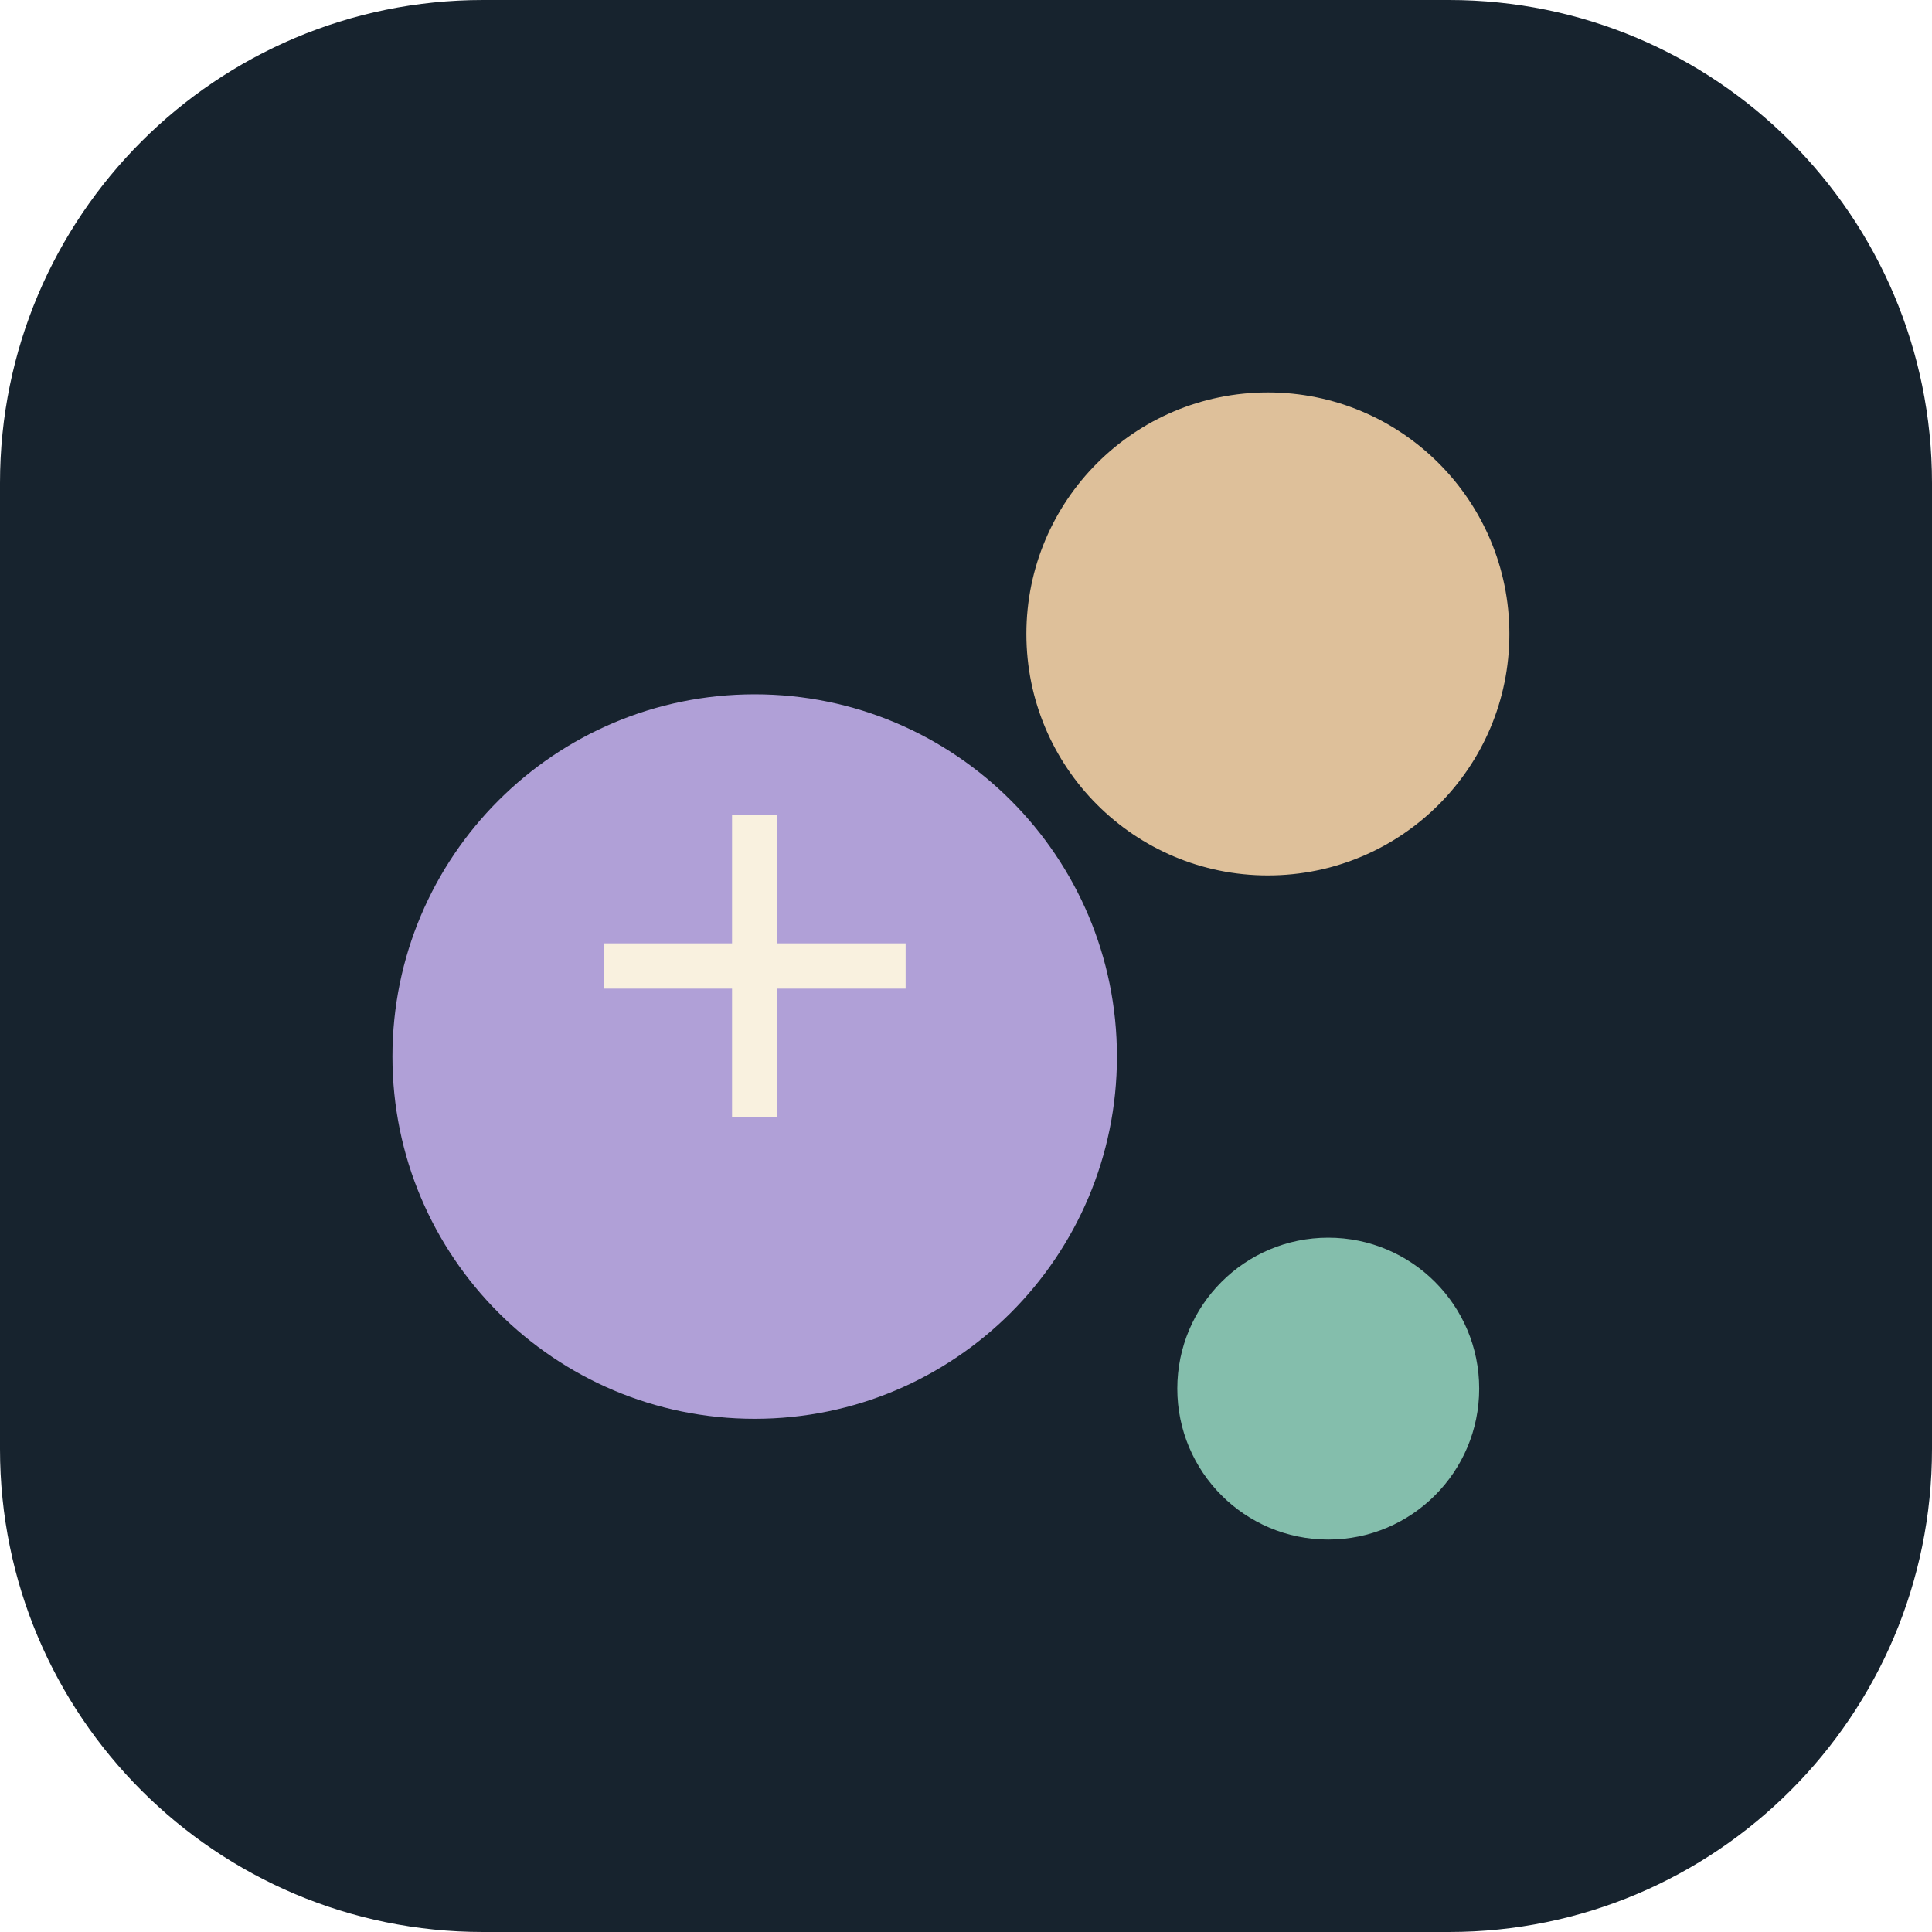
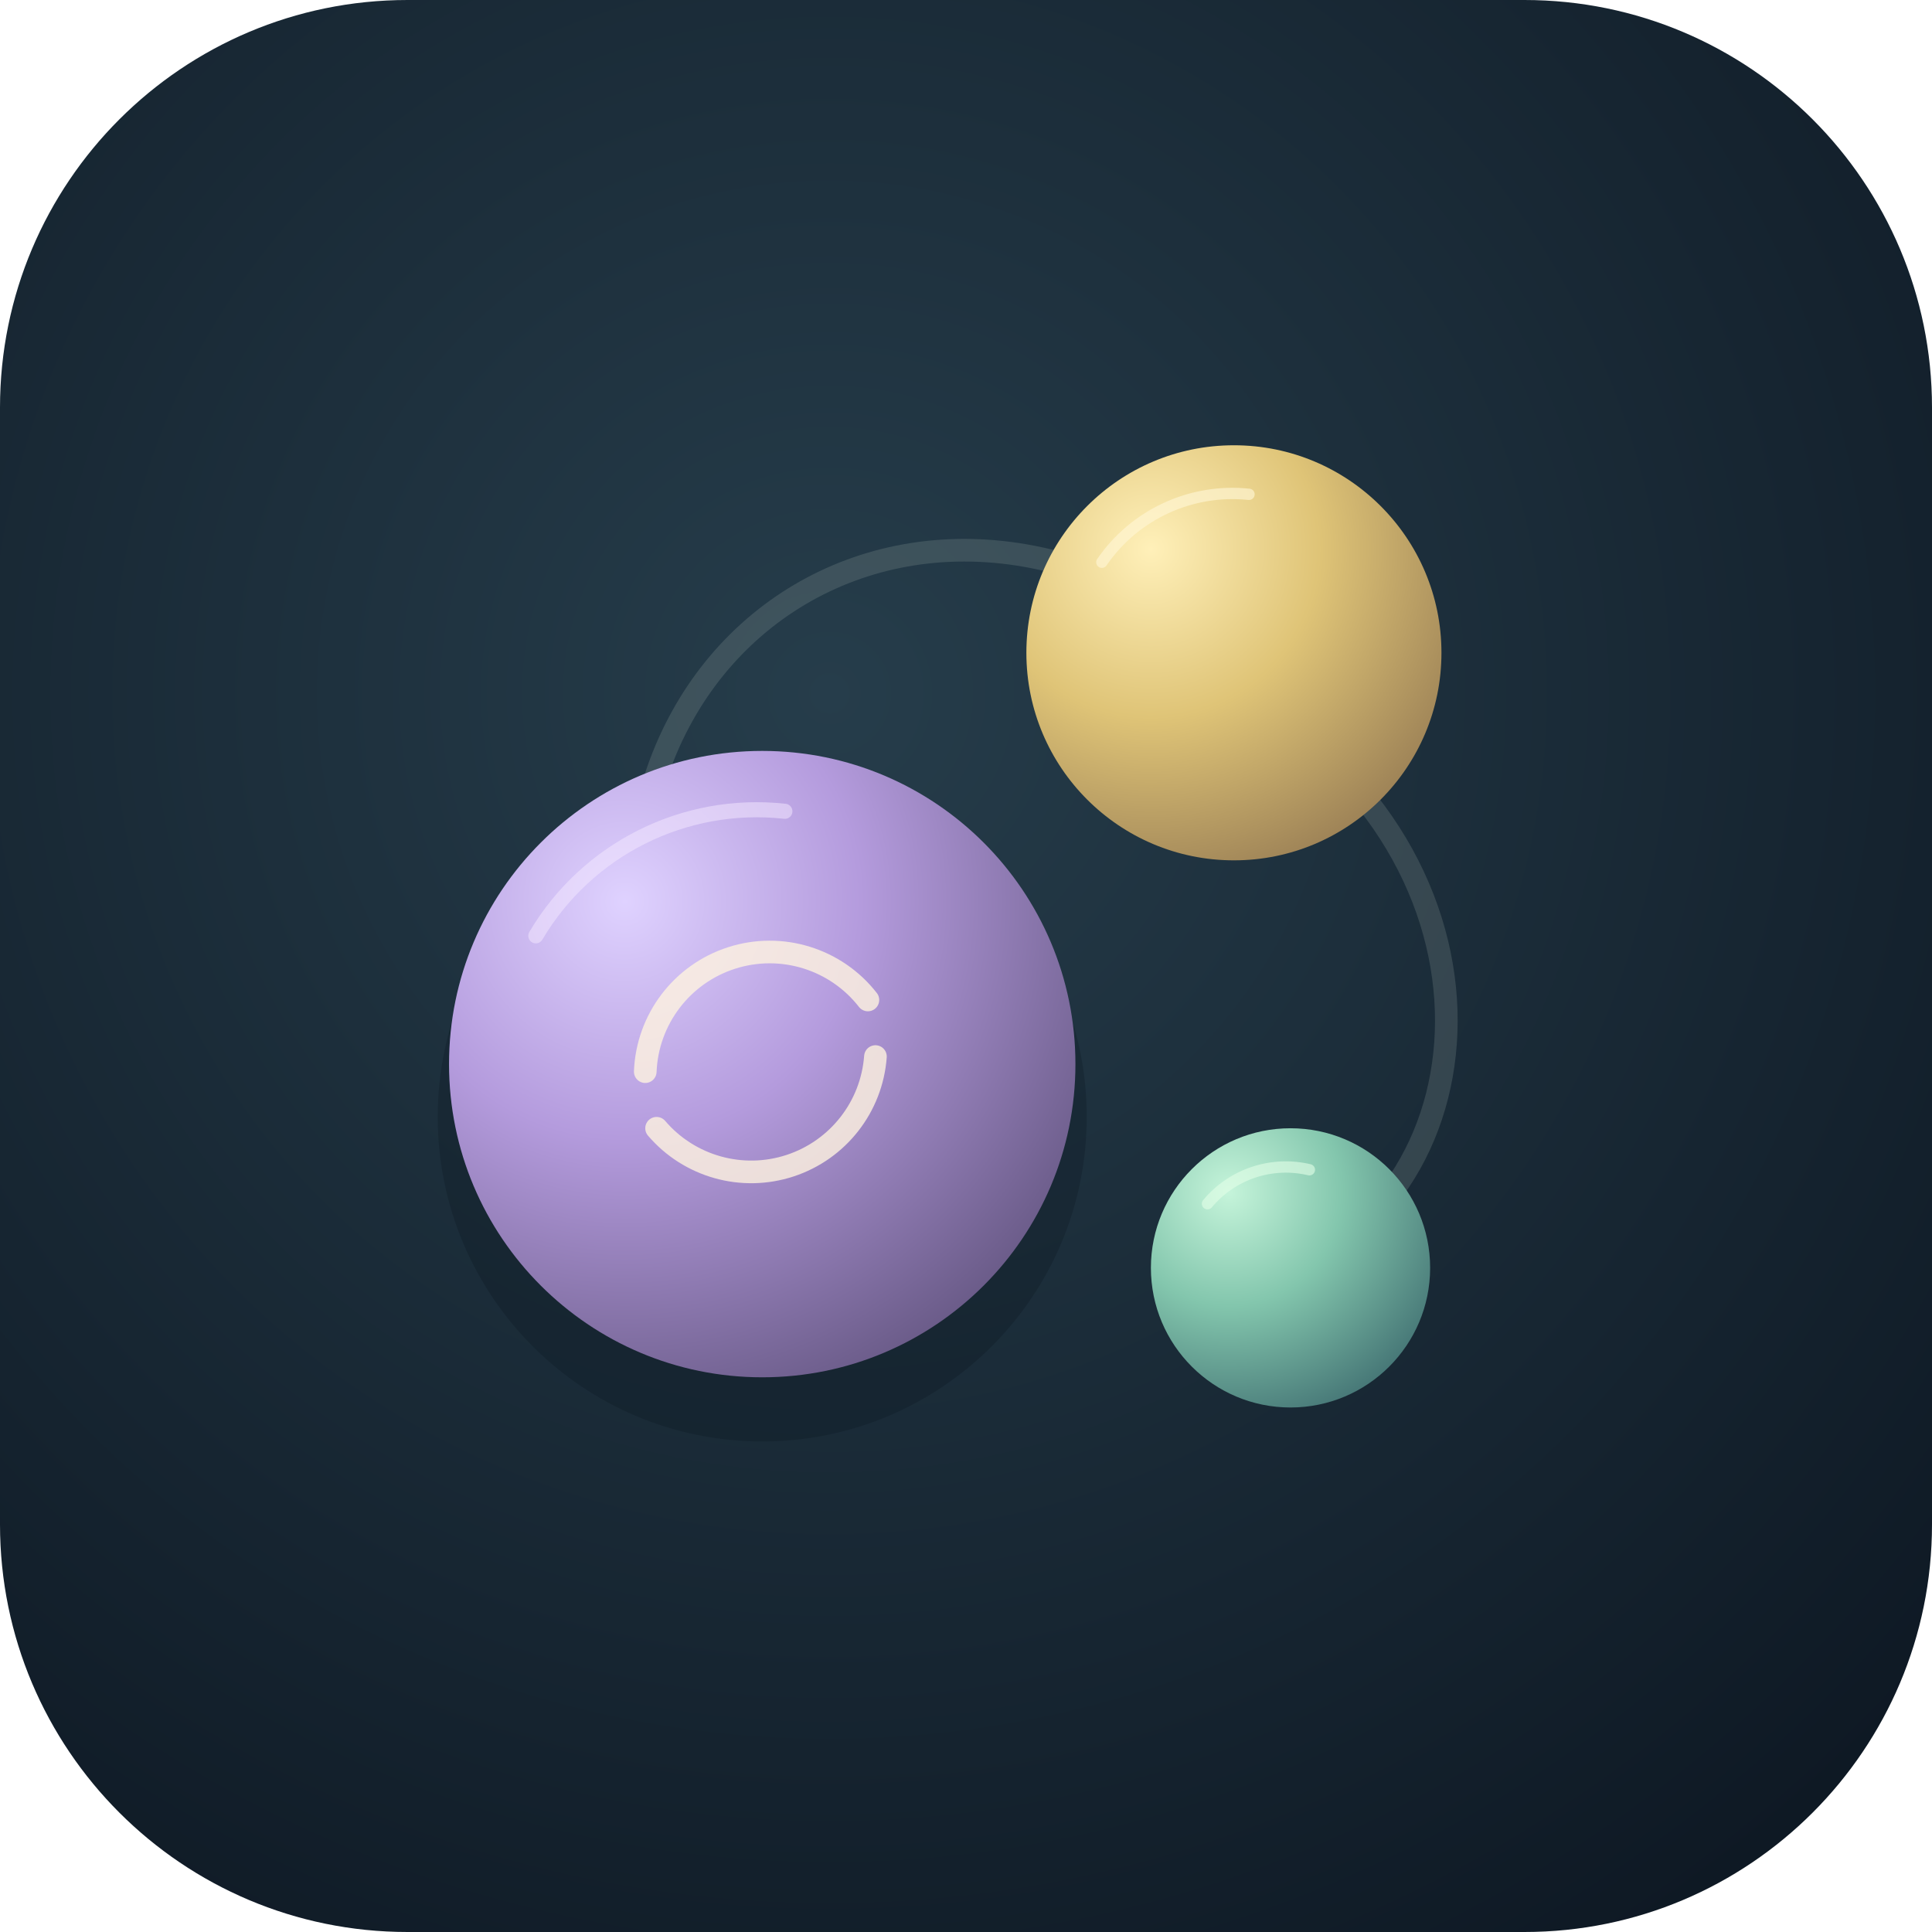
- <svg xmlns="http://www.w3.org/2000/svg" viewBox="0 0 64 64">
-   <rect width="64" height="64" rx="16" fill="#17232e" />
-   <circle cx="25" cy="35" r="12" fill="#b0a0d7" />
-   <circle cx="42" cy="21" r="8" fill="#dec09a" />
-   <circle cx="44" cy="46" r="5" fill="#84beac" />
-   <path d="M20 32h10m-5-5v10" stroke="#f9f1df" stroke-width="1.5" />
+ <svg xmlns="http://www.w3.org/2000/svg" viewBox="0 0 512 512">
+   <defs>
+     <radialGradient id="background" cx="43%" cy="36%" r="80%">
+       <stop stop-color="#263d4b" />
+       <stop offset="1" stop-color="#0d1722" />
+     </radialGradient>
+     <radialGradient id="violet" cx="28%" cy="24%" r="90%">
+       <stop stop-color="#dfd2ff" />
+       <stop offset=".42" stop-color="#b49bdd" />
+       <stop offset="1" stop-color="#62547f" />
+     </radialGradient>
+     <radialGradient id="gold" cx="30%" cy="25%" r="90%">
+       <stop stop-color="#fff0b9" />
+       <stop offset=".45" stop-color="#dfc477" />
+       <stop offset="1" stop-color="#927751" />
+     </radialGradient>
+     <radialGradient id="teal" cx="28%" cy="23%" r="90%">
+       <stop stop-color="#c5f4da" />
+       <stop offset=".45" stop-color="#83c6ad" />
+       <stop offset="1" stop-color="#406f71" />
+     </radialGradient>
+   </defs>
+   <rect width="512" height="512" rx="108" fill="url(#background)" />
+   <path d="M182 296C132 185 233 103 322 170M324 181C404 224 397 317 339 338" fill="none" stroke="#d4ddce" stroke-opacity=".15" stroke-width="6" stroke-linecap="round" />
+   <circle cx="202" cy="296" r="86" fill="#060e18" opacity=".22" />
+   <circle cx="202" cy="282" r="83" fill="url(#violet)" />
+   <path d="M142 248A68 68 0 0 1 208 215" fill="none" stroke="#f4e9ff" stroke-opacity=".52" stroke-width="4" stroke-linecap="round" />
+   <path d="M230 265A33 33 0 0 0 171 284M174 299A33 33 0 0 0 232 280" fill="none" stroke="#fff3df" stroke-opacity=".8" stroke-width="6" stroke-linecap="round" />
+   <circle cx="327" cy="173" r="55" fill="url(#gold)" />
+   <path d="M292 149A42 42 0 0 1 331 131" fill="none" stroke="#fff6d5" stroke-opacity=".65" stroke-width="3" stroke-linecap="round" />
+   <circle cx="342" cy="336" r="37" fill="url(#teal)" />
+   <path d="M320 319A27 27 0 0 1 347 310" fill="none" stroke="#e3ffe8" stroke-opacity=".6" stroke-width="3" stroke-linecap="round" />
</svg>
